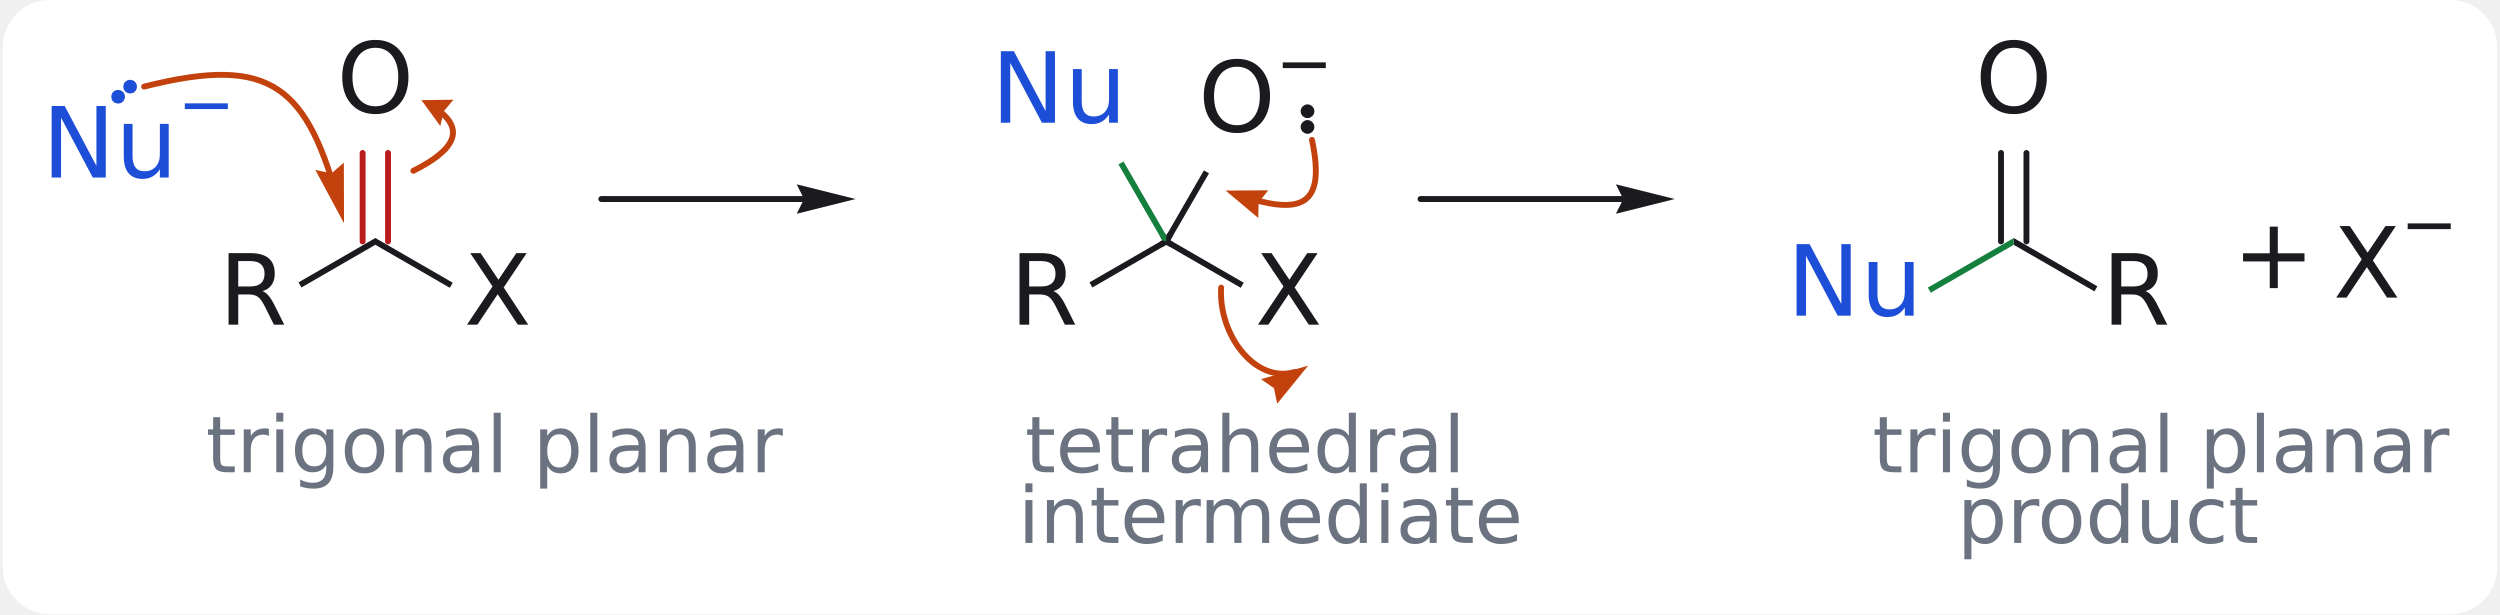
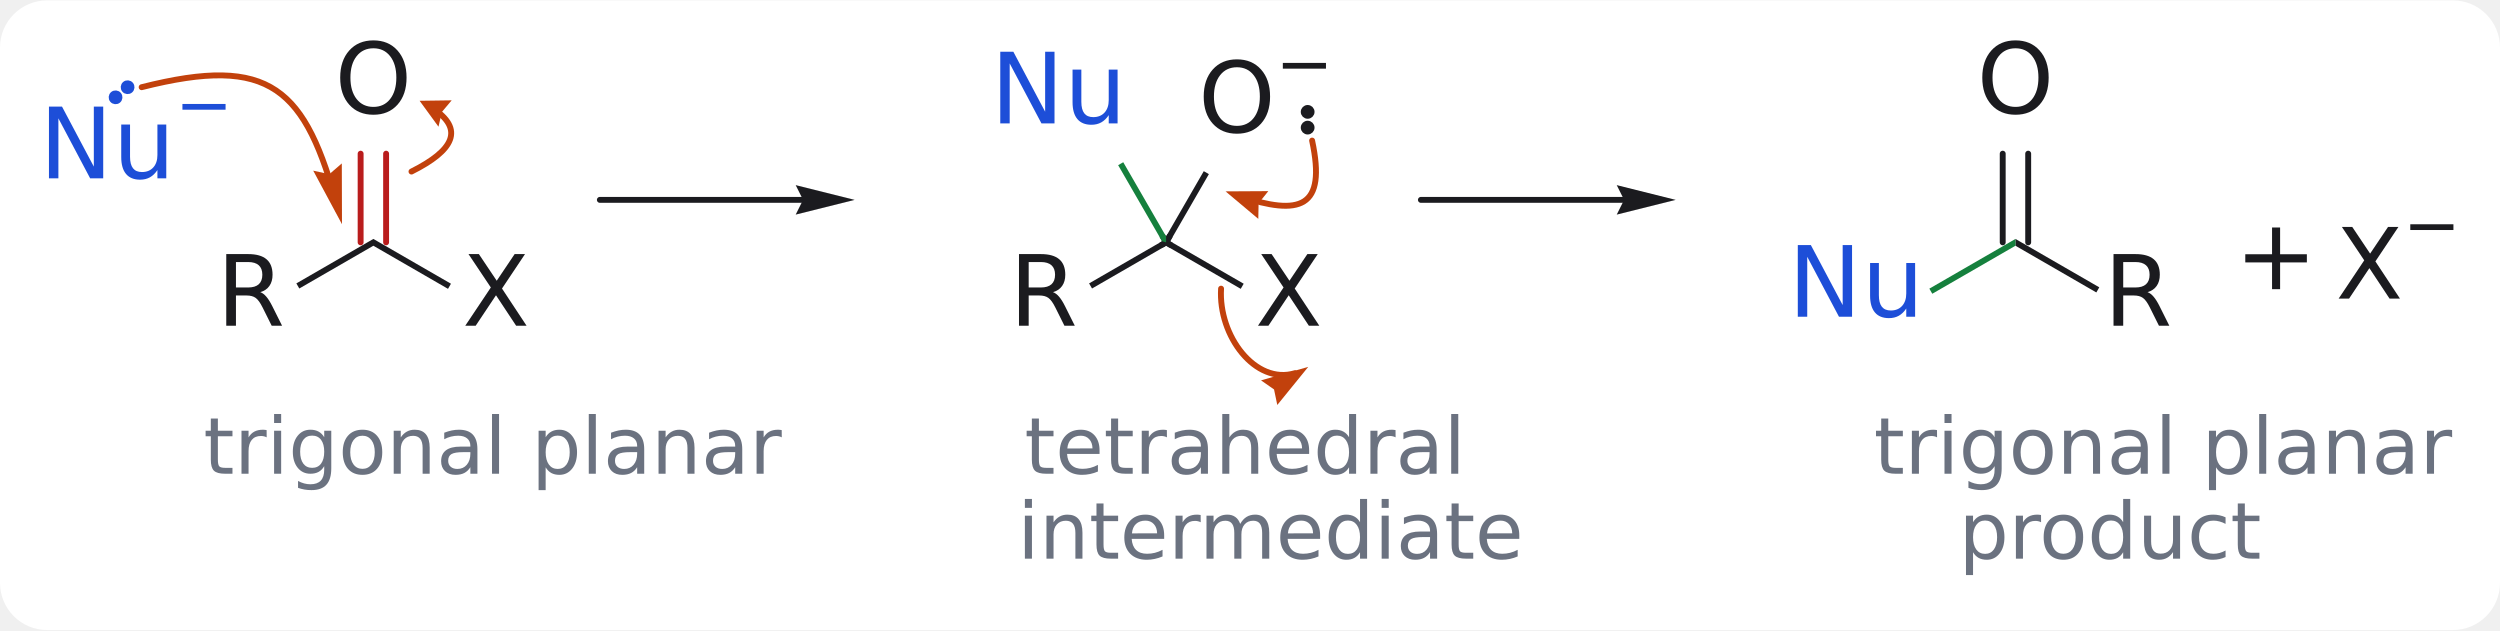
- <svg xmlns="http://www.w3.org/2000/svg" viewBox="-110.776 -71.786 741.74 182.62" width="460" height="113">
+ <svg xmlns="http://www.w3.org/2000/svg" viewBox="-110.776 -71.786 741.74 186.82" width="460" height="116">
  <style>.c-ink.fill{fill:#1b1b1f}.c-ink.stroke{stroke:#1b1b1f}.c-arrow.fill{fill:#c2410c}.c-arrow.stroke{stroke:#c2410c}.c-nu.fill{fill:#1d4ed8}.c-nu.stroke{stroke:#1d4ed8}.c-el.fill{fill:#b91c1c}.c-el.stroke{stroke:#b91c1c}.c-good.fill{fill:#15803d}.c-good.stroke{stroke:#15803d}.c-muted.fill{fill:#6b7280}.c-muted.stroke{stroke:#6b7280}.card{fill:#ffffff}@media (prefers-color-scheme: dark){.c-ink.fill{fill:#e6e6ea}.c-ink.stroke{stroke:#e6e6ea}.c-arrow.fill{fill:#ff9f5a}.c-arrow.stroke{stroke:#ff9f5a}.c-nu.fill{fill:#8ab4ff}.c-nu.stroke{stroke:#8ab4ff}.c-el.fill{fill:#ff8a8a}.c-el.stroke{stroke:#ff8a8a}.c-good.fill{fill:#6ee7a0}.c-good.stroke{stroke:#6ee7a0}.c-muted.fill{fill:#9ca3af}.c-muted.stroke{stroke:#9ca3af}.card{fill:#1e1e1e}}</style>
-   <rect class="card" x="-110.776" y="-71.786" width="741.740" height="182.620" rx="14" />
+   <rect class="card" x="-110.776" y="-71.786" width="741.740" height="186.820" rx="14" />
  <path class="c-el stroke" d="M-3.78 0 L-3.78 -26.303 " fill="none" stroke-width="1.75" stroke-linecap="round" stroke-linejoin="round" />
  <path class="c-el stroke" d="M3.78 0 L3.78 -26.303 " fill="none" stroke-width="1.75" stroke-linecap="round" stroke-linejoin="round" />
  <line class="c-ink stroke" x1="483.42" y1="0" x2="483.42" y2="-26.303" stroke-width="1.75" stroke-linecap="round" />
  <line class="c-ink stroke" x1="490.98" y1="0" x2="490.98" y2="-26.303" stroke-width="1.75" stroke-linecap="round" />
  <path class="c-ink fill stroke" d="M235.2 -1.75 L234.762 -2.508 L233.247 -1.633 L234.005 -0.32 L235.2 0 Z M236.395 -0.32 L237.153 -1.633 L235.638 -2.508 L235.2 -1.75 L235.2 0 Z M234.005 -0.32 L233.247 0.117 L234.122 1.633 L235.2 1.01 L235.2 0 Z M235.2 1.01 L236.278 1.633 L237.153 0.117 L236.395 -0.32 L235.2 0 Z " stroke-width="0" stroke-linecap="round" stroke-linejoin="round" />
  <path class="c-ink fill stroke" d="M-0 -1.01 L-22.85 12.183 L-21.975 13.698 L0 1.01 Z M-0 1.01 L22.146 13.797 L23.021 12.281 L0 -1.01 Z M236.395 -0.32 L247.895 -20.238 L246.379 -21.113 L235.2 -1.75 L235.2 0 Z M234.005 -0.32 L212.35 12.183 L213.225 13.698 L235.2 1.01 L235.2 0 Z M235.2 1.01 L257.346 13.797 L258.221 12.281 L236.395 -0.32 L235.2 0 Z M487.2 1.01 L511.197 14.866 L512.072 13.35 L487.2 -1.01 Z " stroke-width="0" stroke-linecap="round" stroke-linejoin="round" />
  <path class="c-good fill stroke" d="M235.2 -1.75 L222.487 -23.769 L220.971 -22.894 L234.005 -0.32 L235.2 0 Z M487.2 -1.01 L461.651 13.741 L462.526 15.256 L487.2 1.01 Z " stroke-width="0" stroke-linecap="round" stroke-linejoin="round" />
  <text class="c-nu fill" xml:space="preserve" x="-99.109" y="-39.192" font-family="DejaVu Sans" font-size="29.167" font-weight="normal" font-style="normal" text-decoration="none" dominant-baseline="text-before-edge">Nu</text>
  <text class="c-nu fill" xml:space="preserve" x="-58.805" y="-47.942" font-family="DejaVu Sans" font-size="20.417" font-weight="normal" font-style="normal" text-decoration="none" dominant-baseline="text-before-edge">−</text>
  <path class="c-nu fill stroke" d="M-75.595 -43.773 C-75.181 -43.279 -75.245 -42.543 -75.739 -42.129 C-76.233 -41.715 -76.968 -41.779 -77.383 -42.273 C-77.797 -42.767 -77.732 -43.502 -77.239 -43.917 C-76.745 -44.331 -76.009 -44.266 -75.595 -43.773 Z " stroke-width="1.75" stroke-linecap="round" stroke-linejoin="round" />
  <path class="c-nu fill stroke" d="M-72.02 -46.773 C-71.606 -46.279 -71.671 -45.543 -72.164 -45.129 C-72.658 -44.715 -73.394 -44.779 -73.808 -45.273 C-74.222 -45.766 -74.158 -46.502 -73.664 -46.916 C-73.17 -47.33 -72.434 -47.266 -72.02 -46.773 Z " stroke-width="1.75" stroke-linecap="round" stroke-linejoin="round" />
  <text class="c-ink fill" xml:space="preserve" x="-11.479" y="-58.456" font-family="DejaVu Sans" font-size="29.167" font-weight="normal" font-style="normal" text-decoration="none" dominant-baseline="text-before-edge">O</text>
  <text class="c-ink fill" xml:space="preserve" x="-46.505" y="4.558" font-family="DejaVu Sans" font-size="29.167" font-weight="normal" font-style="normal" text-decoration="none" dominant-baseline="text-before-edge">R</text>
  <text class="c-ink fill" xml:space="preserve" x="26.382" y="4.558" font-family="DejaVu Sans" font-size="29.167" font-weight="normal" font-style="normal" text-decoration="none" dominant-baseline="text-before-edge">X</text>
  <text class="c-nu fill" xml:space="preserve" x="183.139" y="-55.484" font-family="DejaVu Sans" font-size="29.167" font-weight="normal" font-style="normal" text-decoration="none" dominant-baseline="text-before-edge">Nu</text>
  <text class="c-ink fill" xml:space="preserve" x="244.721" y="-52.828" font-family="DejaVu Sans" font-size="29.167" font-weight="normal" font-style="normal" text-decoration="none" dominant-baseline="text-before-edge">O</text>
  <text class="c-ink fill" xml:space="preserve" x="267.679" y="-60.12" font-family="DejaVu Sans" font-size="20.417" font-weight="normal" font-style="normal" text-decoration="none" dominant-baseline="text-before-edge">−</text>
  <path class="c-ink fill stroke" d="M277.2 -35.205 C277.844 -35.205 278.367 -34.683 278.367 -34.039 C278.367 -33.394 277.844 -32.872 277.2 -32.872 C276.556 -32.872 276.033 -33.394 276.033 -34.039 C276.033 -34.683 276.556 -35.205 277.2 -35.205 Z " stroke-width="1.75" stroke-linecap="round" stroke-linejoin="round" />
  <path class="c-ink fill stroke" d="M277.2 -39.872 C277.844 -39.872 278.367 -39.35 278.367 -38.705 C278.367 -38.061 277.844 -37.539 277.2 -37.539 C276.556 -37.539 276.033 -38.061 276.033 -38.705 C276.033 -39.35 276.556 -39.872 277.2 -39.872 Z " stroke-width="1.75" stroke-linecap="round" stroke-linejoin="round" />
  <text class="c-ink fill" xml:space="preserve" x="188.695" y="4.558" font-family="DejaVu Sans" font-size="29.167" font-weight="normal" font-style="normal" text-decoration="none" dominant-baseline="text-before-edge">R</text>
  <text class="c-ink fill" xml:space="preserve" x="261.582" y="4.558" font-family="DejaVu Sans" font-size="29.167" font-weight="normal" font-style="normal" text-decoration="none" dominant-baseline="text-before-edge">X</text>
  <text class="c-ink fill" xml:space="preserve" x="475.721" y="-58.456" font-family="DejaVu Sans" font-size="29.167" font-weight="normal" font-style="normal" text-decoration="none" dominant-baseline="text-before-edge">O</text>
  <text class="c-nu fill" xml:space="preserve" x="419.767" y="1.888" font-family="DejaVu Sans" font-size="29.167" font-weight="normal" font-style="normal" text-decoration="none" dominant-baseline="text-before-edge">Nu</text>
  <text class="c-ink fill" xml:space="preserve" x="513.439" y="4.558" font-family="DejaVu Sans" font-size="29.167" font-weight="normal" font-style="normal" text-decoration="none" dominant-baseline="text-before-edge">R</text>
  <text class="c-ink fill" xml:space="preserve" x="582.21" y="-3.492" font-family="DejaVu Sans" font-size="29.167" font-weight="normal" font-style="normal" text-decoration="none" dominant-baseline="text-before-edge">X</text>
  <text class="c-ink fill" xml:space="preserve" x="602.191" y="-12.242" font-family="DejaVu Sans" font-size="20.417" font-weight="normal" font-style="normal" text-decoration="none" dominant-baseline="text-before-edge">−</text>
  <path class="c-ink stroke" d="M67.2 -12.6 L138.425 -12.6 " fill="none" stroke-width="1.75" stroke-linecap="round" stroke-linejoin="round" />
  <path class="c-ink fill stroke" d="M142.8 -12.6 L125.3 -16.975 L127.487 -12.6 L125.3 -8.225 Z " stroke-width="0" stroke-linecap="round" stroke-linejoin="round" />
  <path class="c-ink stroke" d="M310.8 -12.6 L382.025 -12.6 " fill="none" stroke-width="1.75" stroke-linecap="round" stroke-linejoin="round" />
  <path class="c-ink fill stroke" d="M386.4 -12.6 L368.9 -16.975 L371.087 -12.6 L368.9 -8.225 Z " stroke-width="0" stroke-linecap="round" stroke-linejoin="round" />
  <path class="c-arrow stroke" d="M-68.747 -46.03 C-30.456 -55.723 -20.113 -45.889 -10.411 -9.611 " fill="none" stroke-width="1.75" stroke-linecap="round" stroke-linejoin="round" />
  <path class="c-arrow fill stroke" d="M-9.31 -5.375 L-9.363 -23.414 L-13.067 -20.219 L-17.845 -21.266 Z " stroke-width="0" stroke-linecap="round" stroke-linejoin="round" />
  <path class="c-arrow stroke" d="M11.31 -21 C23.871 -27.28 27.099 -33.56 17.52 -39.841 " fill="none" stroke-width="1.75" stroke-linecap="round" stroke-linejoin="round" />
  <path class="c-arrow fill stroke" d="M13.716 -42 L19.322 -34.306 L20.333 -38.691 L23.235 -42.132 Z " stroke-width="0" stroke-linecap="round" stroke-linejoin="round" />
  <path class="c-arrow stroke" d="M278.52 -30.188 C282.833 -9.977 274.941 -7.81 256.976 -13.692 " fill="none" stroke-width="1.75" stroke-linecap="round" stroke-linejoin="round" />
  <path class="c-arrow fill stroke" d="M252.84 -15.12 L262.557 -6.962 L262.642 -11.583 L265.528 -15.192 Z " stroke-width="0" stroke-linecap="round" stroke-linejoin="round" />
  <path class="c-arrow stroke" d="M251.511 13.748 C250.667 27.804 261.704 42.325 273.439 38.819 " fill="none" stroke-width="1.75" stroke-linecap="round" stroke-linejoin="round" />
  <path class="c-arrow fill stroke" d="M277.376 36.947 L263.368 40.954 L267.228 43.647 L268.189 48.256 Z " stroke-width="0" stroke-linecap="round" stroke-linejoin="round" />
  <text class="c-ink fill" xml:space="preserve" x="552.3" y="-6.3" font-family="DejaVu Sans" font-size="29.167" font-weight="normal" font-style="normal" text-decoration="none" dominant-baseline="text-before-edge">+</text>
  <text class="c-muted fill" xml:space="preserve" x="-50.4" y="52.5" font-family="DejaVu Sans" font-size="23.333" font-weight="normal" font-style="normal" text-decoration="none" dominant-baseline="text-before-edge">trigonal planar</text>
  <text class="c-muted fill" xml:space="preserve" x="193.2" y="52.5" font-family="DejaVu Sans" font-size="23.333" font-weight="normal" font-style="normal" text-decoration="none" dominant-baseline="text-before-edge">tetrahedral</text>
-   <text class="c-muted fill" xml:space="preserve" x="191.1" y="73.5" font-family="DejaVu Sans" font-size="23.333" font-weight="normal" font-style="normal" text-decoration="none" dominant-baseline="text-before-edge">intermediate</text>
+   <text class="c-muted fill" xml:space="preserve" x="191.1" y="77.7" font-family="DejaVu Sans" font-size="23.333" font-weight="normal" font-style="normal" text-decoration="none" dominant-baseline="text-before-edge">intermediate</text>
  <text class="c-muted fill" xml:space="preserve" x="445.2" y="52.5" font-family="DejaVu Sans" font-size="23.333" font-weight="normal" font-style="normal" text-decoration="none" dominant-baseline="text-before-edge">trigonal planar</text>
-   <text class="c-muted fill" xml:space="preserve" x="470.4" y="73.5" font-family="DejaVu Sans" font-size="23.333" font-weight="normal" font-style="normal" text-decoration="none" dominant-baseline="text-before-edge">product</text>
+   <text class="c-muted fill" xml:space="preserve" x="470.4" y="77.7" font-family="DejaVu Sans" font-size="23.333" font-weight="normal" font-style="normal" text-decoration="none" dominant-baseline="text-before-edge">product</text>
</svg>
